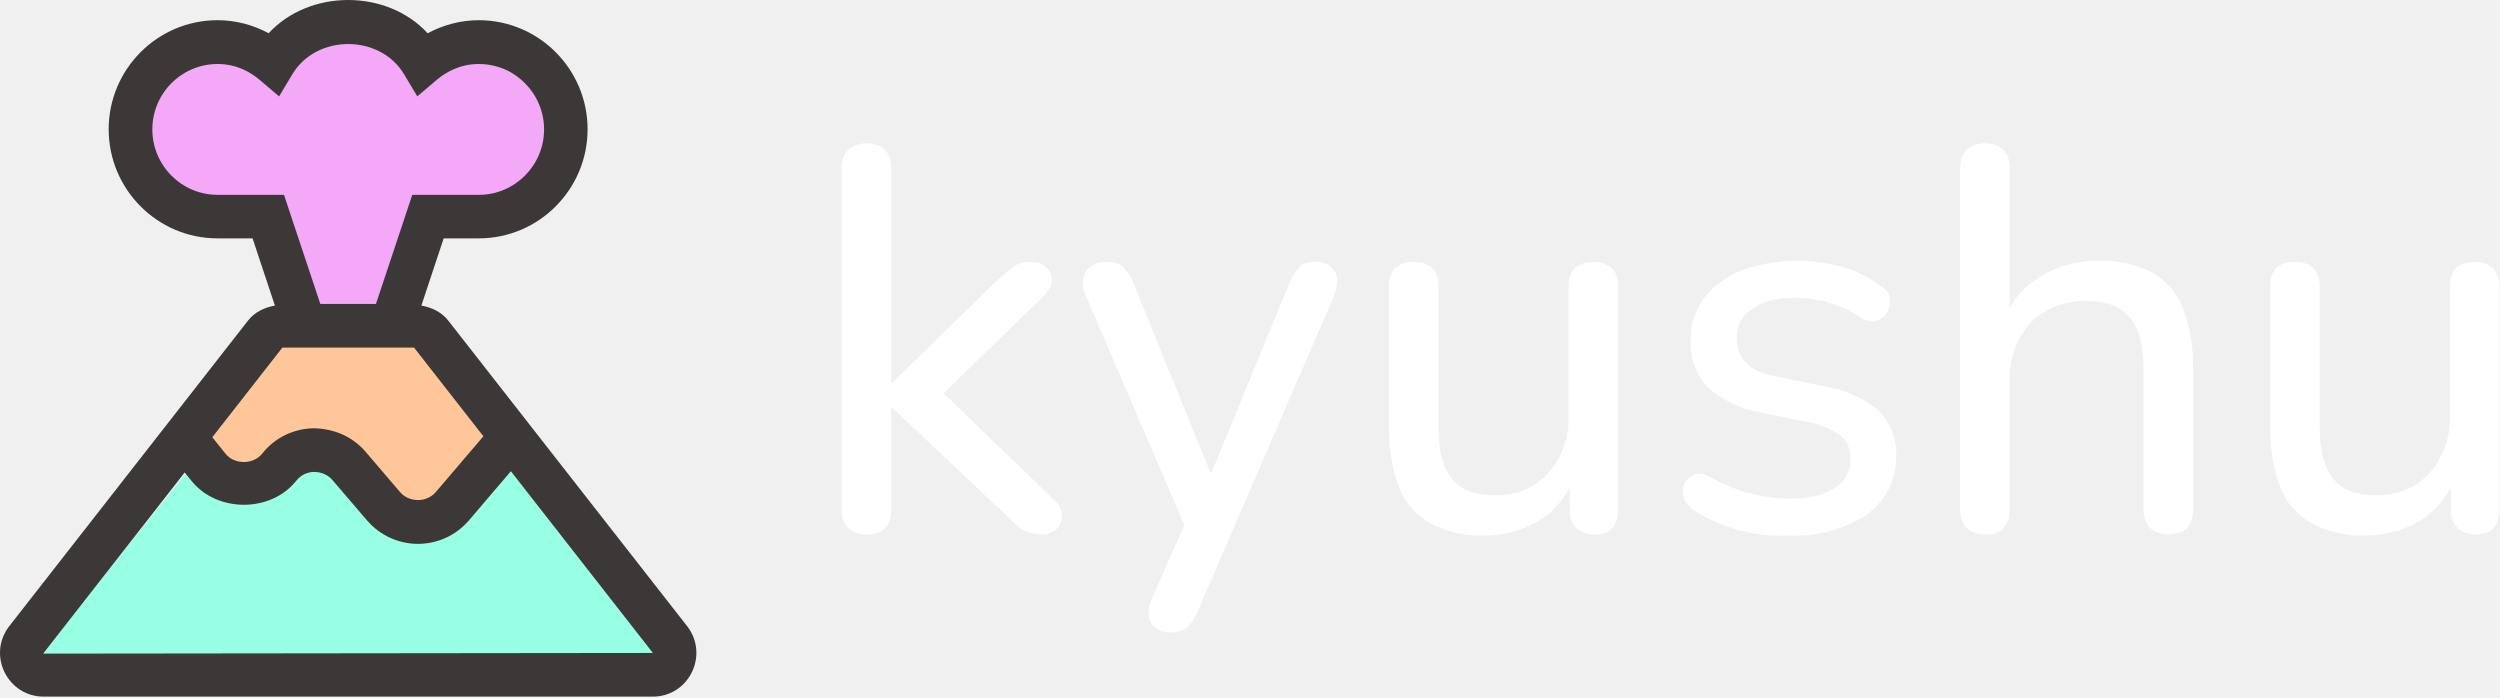
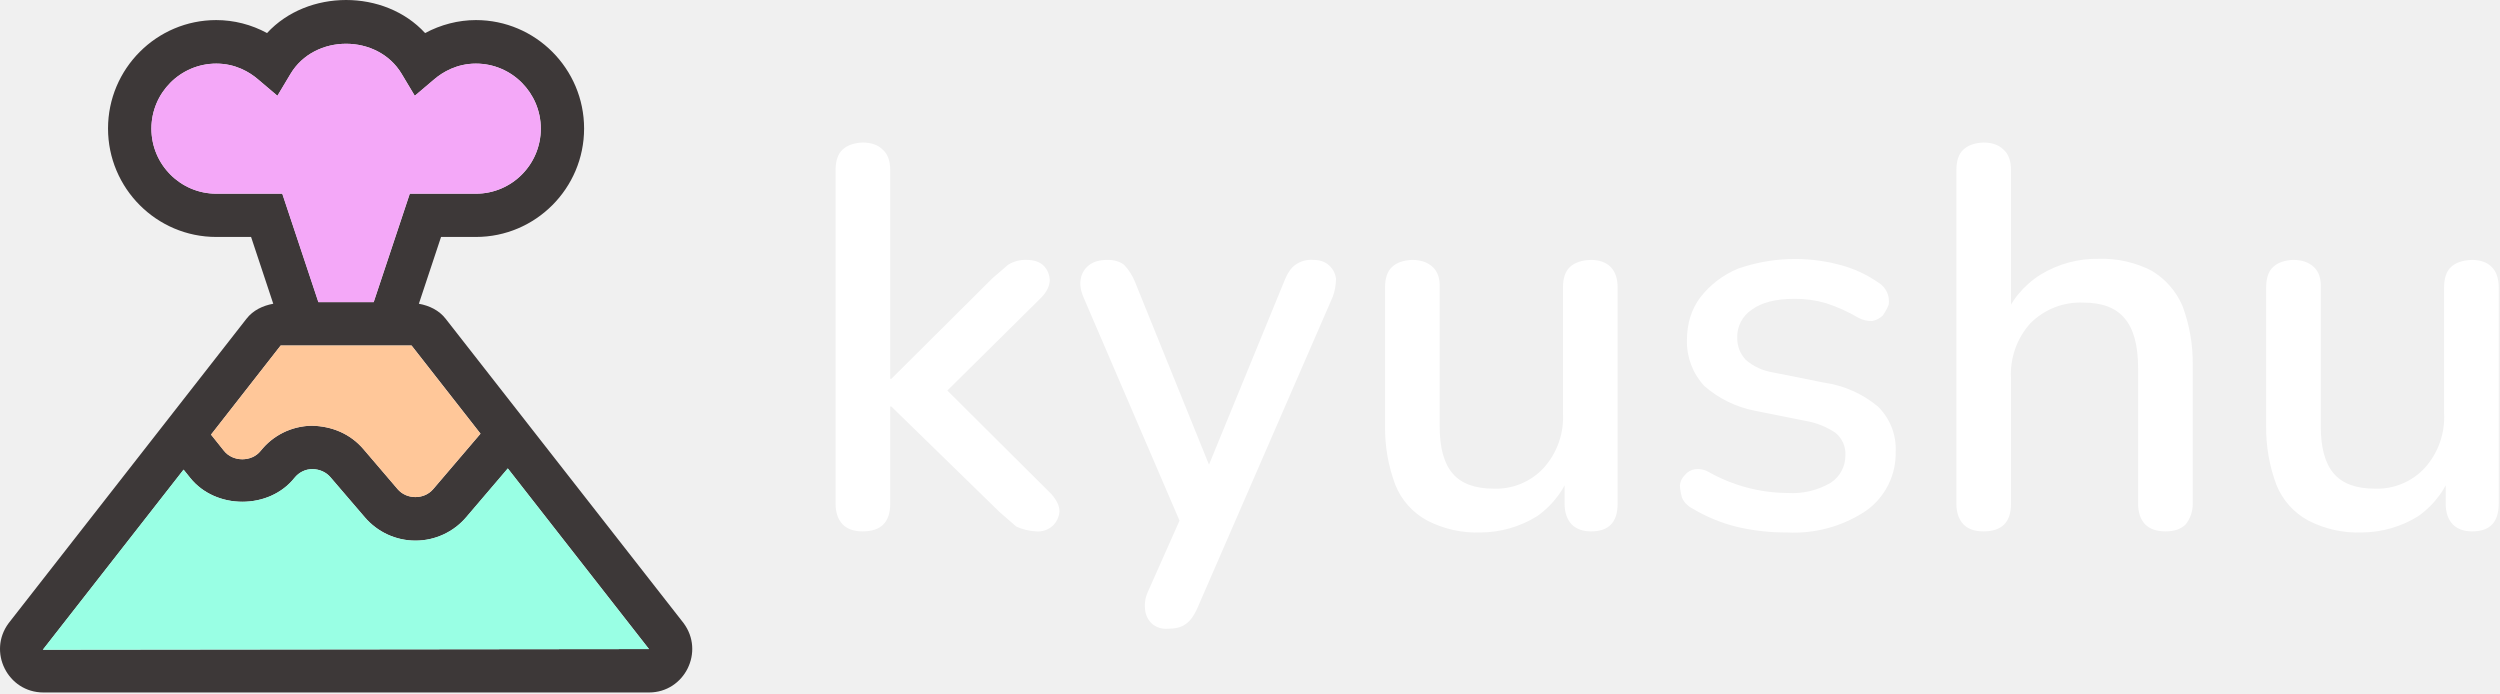
- <svg xmlns="http://www.w3.org/2000/svg" xml:space="preserve" style="fill-rule:evenodd;clip-rule:evenodd;stroke-linejoin:round;stroke-miterlimit:2" viewBox="0 0 1838 513">
-   <ellipse cx="174.879" cy="97.623" rx="63.541" ry="53.656" style="fill:#f4a8f8" transform="matrix(2.51853 0 0 1.24646 -189.353 -26.28)" />
-   <path d="M167.585 231.992H78.482l22.276-79.086h44.551z" style="fill:#f4a8f8" transform="matrix(-1 0 0 -1 379.086 381.162)" />
-   <path d="M465.136 449.964H21.882l110.814-186.04h221.627z" style="fill:#99ffe4" transform="matrix(1.06651 0 0 .79452 -1.646 134.074)" />
-   <path d="M265.874 330.544H74.37l47.876-105.077h95.752z" style="fill:#ffc799" transform="matrix(1.1966 .00077 -.0006 .93128 52.65 36.356)" />
-   <path d="M210.306 408.39c-6.645 4.308-12.039 11.098-12.039 18.463s5.394 14.155 12.039 18.463c-22.148 0-40.129-8.273-40.129-18.463s17.981-18.463 40.129-18.463" style="fill:#ffc799" transform="matrix(0 -1.14756 2.01671 0 -552.094 563.998)" />
-   <path d="m505.5 460.6-175.9-225c-4.9-6.3-12.1-9.7-19.8-11.1l16.4-49.4H352c44.1 0 80-36 80-80.2s-35.9-80.2-80-80.2c-13.1 0-26 3.4-37.6 9.6-29.9-32.6-86.9-32.6-116.9 0-11.6-6.3-24.5-9.6-37.6-9.6-44.1 0-80 36-80 80.2s35.9 80.2 80 80.2h25.8l16.4 49.4c-7.7 1.4-14.9 4.8-19.8 11.1L6.5 460.6C-9.4 481.8 5.7 512 32.1 512H480c26.3 0 41.4-30.2 25.5-51.4M160 143.1c-26.5 0-48-21.6-48-48.1s21.5-48.1 48-48.1c14.2 0 24.6 6.3 30.8 11.6l14.4 12.2 9.7-16.2c17.7-29.7 64.5-29.7 82.2 0l9.7 16.2 14.4-12.2c6.2-5.3 16.7-11.6 30.8-11.6 26.5 0 48 21.6 48 48.1s-21.5 48.1-48 48.1h-48.9l-26.7 80.2h-40.9l-26.7-80.2zm47.6 112.3h96.8l51 65.2-35 41c-6.7 7.9-19.7 7.8-26.3 0L268.8 332c-9.6-11.2-23.1-17-38.3-17.3-14.8.3-28.5 7-37.7 18.6-6.6 8.3-20.5 8.3-27.1 0l-9.6-12zm-175.9 225 104.1-133.2 4.9 6.1c18.8 23.5 58.3 23.6 77.1 0 3.3-4.1 8.1-6.5 13.3-6.5 5.3.1 10.1 2.2 13.4 6.1l25.3 29.5c9.4 11 23.1 17.3 37.5 17.3s28.1-6.3 37.5-17.3l30.8-36.1L480 479.9z" style="fill:#3d3838;fill-rule:nonzero" transform="translate(-.003 .15)" />
-   <path d="M.118.007a.05.05 0 0 1-.033-.012Q.073-.017.073-.04v-.626q0-.023.012-.034a.05.05 0 0 1 .033-.012q.022 0 .034.012.012.011.012.034v.394h.002l.196-.191.027-.023A.06.06 0 0 1 .42-.494q.019 0 .029.01a.03.03 0 0 1 .01.024q0 .013-.014.028L.237-.23v-.045l.227.219q.015.014.014.029t-.011.025a.04.04 0 0 1-.028.009.1.1 0 0 1-.032-.008Q.394-.009.378-.026l-.212-.2H.164v.186q0 .048-.046.047" style="fill:#fff;fill-rule:nonzero" transform="matrix(400 0 0 400 589.582 390.14)" />
-   <path d="M.185.187A.04.04 0 0 1 .158.178.03.03 0 0 1 .147.155Q.145.14.152.125L.22-.029v.038l-.189-.44Q.023-.448.026-.462a.03.03 0 0 1 .013-.023.05.05 0 0 1 .032-.009q.017 0 .027.008a.1.1 0 0 1 .019.028l.157.387H.247l.159-.387a.1.1 0 0 1 .019-.028q.01-.009.03-.008.017 0 .026.009.01.009.012.023a.1.1 0 0 1-.006.03L.235.151Q.225.172.214.18a.05.05 0 0 1-.029.007" style="fill:#fff;fill-rule:nonzero" transform="matrix(400 0 0 400 786.042 390.14)" />
-   <path d="M.247.009a.2.2 0 0 1-.099-.022.13.13 0 0 1-.058-.065.3.3 0 0 1-.019-.108v-.262a.05.05 0 0 1 .011-.035.05.05 0 0 1 .034-.011q.022 0 .034.011.012.012.012.035v.262q0 .061.025.091.024.03.079.03.06 0 .097-.04a.15.15 0 0 0 .038-.106v-.237q0-.024.012-.035.011-.01.033-.011a.05.05 0 0 1 .034.011q.012.012.012.035v.408q0 .048-.044.047a.05.05 0 0 1-.033-.012Q.403-.017.403-.04v-.088l.013.018a.17.17 0 0 1-.065.089.2.2 0 0 1-.104.03" style="fill:#fff;fill-rule:nonzero" transform="matrix(400 0 0 400 992.832 390.14)" />
-   <path d="M.241.009a.299.299 0 0 1-.176-.047.1.1 0 0 1-.016-.018Q.045-.066.046-.077a.03.03 0 0 1 .009-.018.03.03 0 0 1 .017-.009.03.03 0 0 1 .023.005.3.3 0 0 0 .148.04q.054 0 .083-.02a.06.06 0 0 0 .028-.053.05.05 0 0 0-.019-.043.14.14 0 0 0-.057-.024L.185-.218a.2.2 0 0 1-.094-.046.12.12 0 0 1-.031-.084q0-.045.024-.078a.16.16 0 0 1 .069-.052.3.3 0 0 1 .101-.018.3.3 0 0 1 .083.011.2.2 0 0 1 .072.035q.012.007.016.017a.04.04 0 0 1-.009.039.03.03 0 0 1-.018.009.04.04 0 0 1-.024-.006.2.2 0 0 0-.06-.028.2.2 0 0 0-.06-.009q-.054 0-.081.021a.06.06 0 0 0-.028.055q0 .027.017.043.016.018.052.025l.093.019a.2.2 0 0 1 .098.044.11.11 0 0 1 .033.083.13.13 0 0 1-.053.108.24.24 0 0 1-.144.039" style="fill:#fff;fill-rule:nonzero" transform="matrix(400 0 0 400 1218.862 390.14)" />
-   <path d="M.118.007a.05.05 0 0 1-.033-.012Q.073-.017.073-.04v-.626q0-.023.012-.034a.05.05 0 0 1 .033-.012q.022 0 .034.012.012.011.012.034v.285H.151A.16.16 0 0 1 .22-.467a.2.2 0 0 1 .108-.029.2.2 0 0 1 .097.021.13.13 0 0 1 .057.065.3.3 0 0 1 .019.108v.262a.05.05 0 0 1-.011.035Q.478.007.456.007a.05.05 0 0 1-.034-.012Q.41-.017.41-.04v-.257q0-.065-.025-.095t-.08-.03a.14.14 0 0 0-.103.04.15.15 0 0 0-.038.106v.236q0 .048-.046.047" style="fill:#fff;fill-rule:nonzero" transform="matrix(400 0 0 400 1411.932 390.14)" />
-   <path d="M.247.009a.2.2 0 0 1-.099-.022.13.13 0 0 1-.058-.065.3.3 0 0 1-.019-.108v-.262a.05.05 0 0 1 .011-.035.05.05 0 0 1 .034-.011q.022 0 .034.011.012.012.012.035v.262q0 .061.025.091.024.03.079.03.06 0 .097-.04a.15.15 0 0 0 .038-.106v-.237q0-.024.012-.035.011-.01.033-.011a.05.05 0 0 1 .034.011q.012.012.012.035v.408q0 .048-.044.047a.05.05 0 0 1-.033-.012Q.403-.017.403-.04v-.088l.013.018a.17.17 0 0 1-.065.089.2.2 0 0 1-.104.03" style="fill:#fff;fill-rule:nonzero" transform="matrix(400 0 0 400 1640.692 390.14)" />
+ <svg xmlns="http://www.w3.org/2000/svg" xml:space="preserve" style="fill-rule:evenodd;clip-rule:evenodd;stroke-linejoin:round;stroke-miterlimit:2" viewBox="0 0 1849 513">
+   <path d="m505.5 460.6-175.9-225c-4.9-6.3-12.1-9.7-19.8-11.1l16.4-49.4H352c44.1 0 80-36 80-80.2s-35.9-80.2-80-80.2c-13.1 0-26 3.4-37.6 9.6-29.9-32.6-86.9-32.6-116.9 0-11.6-6.3-24.5-9.6-37.6-9.6-44.1 0-80 36-80 80.2s35.9 80.2 80 80.2h25.8l16.4 49.4c-7.7 1.4-14.9 4.8-19.8 11.1L6.5 460.6C-9.4 481.8 5.7 512 32.1 512H480c26.3 0 41.4-30.2 25.5-51.4M160 143.1c-26.5 0-48-21.6-48-48.1s21.5-48.1 48-48.1c14.2 0 24.6 6.3 30.8 11.6l14.4 12.2 9.7-16.2c17.7-29.7 64.5-29.7 82.2 0l9.7 16.2 14.4-12.2c6.2-5.3 16.7-11.6 30.8-11.6 26.5 0 48 21.6 48 48.1s-21.5 48.1-48 48.1h-48.9l-26.7 80.2h-40.9l-26.7-80.2zm47.6 112.3h96.8l51 65.2-35 41c-6.7 7.9-19.7 7.8-26.3 0L268.8 332c-9.6-11.2-23.1-17-38.3-17.3-14.8.3-28.5 7-37.7 18.6-6.6 8.3-20.5 8.3-27.1 0l-9.6-12zm-175.9 225 104.1-133.2 4.9 6.1c18.8 23.5 58.3 23.6 77.1 0 3.3-4.1 8.1-6.5 13.3-6.5 5.3.1 10.1 2.2 13.4 6.1l25.3 29.5c9.4 11 23.1 17.3 37.5 17.3s28.1-6.3 37.5-17.3l30.8-36.1L480 479.9z" style="fill:#3d3838;fill-rule:nonzero" transform="translate(-.002 .15)" />
+   <path d="M2061.15 460.25c-26.5 0-48-21.6-48-48.1s21.5-48.1 48-48.1c14.2 0 24.6 6.3 30.8 11.6l14.4 12.2 9.7-16.2c17.7-29.7 64.5-29.7 82.2 0l9.7 16.2 14.4-12.2c6.2-5.3 16.7-11.6 30.8-11.6 26.5 0 48 21.6 48 48.1s-21.5 48.1-48 48.1h-48.9l-26.7 80.2h-40.9l-26.7-80.2z" style="fill:#f4a8f8;fill-rule:nonzero" transform="translate(-1901.2 -317)" />
+   <path d="M2108.75 572.55h96.8l51 65.2-35 41c-6.7 7.9-19.7 7.8-26.3 0l-25.3-29.6c-9.6-11.2-23.1-17-38.3-17.3-14.8.3-28.5 7-37.7 18.6-6.6 8.3-20.5 8.3-27.1 0l-9.6-12z" style="fill:#ffc799;fill-rule:nonzero" transform="translate(-1901.2 -317)" />
+   <path d="m1932.85 797.55 104.1-133.2 4.9 6.1c18.8 23.5 58.3 23.6 77.1 0 3.3-4.1 8.1-6.5 13.3-6.5 5.3.1 10.1 2.2 13.4 6.1l25.3 29.5c9.4 11 23.1 17.3 37.5 17.3s28.1-6.3 37.5-17.3l30.8-36.1 104.4 133.6z" style="fill:#99ffe4;fill-rule:nonzero" transform="translate(-1901.2 -317)" />
+   <path d="M.121.007q-.024 0-.037-.013Q.071-.02.071-.044v-.617q0-.026.013-.038t.037-.013q.024 0 .037.013.014.012.014.038v.386h.002l.187-.186.029-.025a.06.06 0 0 1 .034-.009q.021 0 .032.011a.04.04 0 0 1 .011.026q0 .016-.015.032L.254-.23v-.047l.216.215q.015.017.015.032a.04.04 0 0 1-.013.027.04.04 0 0 1-.03.01.1.1 0 0 1-.037-.009L.374-.029l-.2-.195H.172v.18q0 .051-.051.051" style="fill:#fff;fill-rule:nonzero" transform="matrix(400 0 0 400 589.593 390.218)" />
+   <path d="M.186.187A.04.04 0 0 1 .157.178.04.04 0 0 1 .144.152.06.06 0 0 1 .149.119l.068-.153v.043L.03-.426Q.022-.445.025-.46A.04.04 0 0 1 .04-.485q.012-.01.035-.01.018 0 .03.009a.1.1 0 0 1 .02.031l.151.373H.248l.153-.373Q.41-.478.422-.486a.05.05 0 0 1 .033-.009q.018 0 .029.01a.04.04 0 0 1 .013.025.1.1 0 0 1-.006.033l-.25.575Q.231.171.218.179.207.187.186.187" style="fill:#fff;fill-rule:nonzero" transform="matrix(400 0 0 400 789.333 390.218)" />
+   <path d="M.245.009a.2.2 0 0 1-.099-.022.13.13 0 0 1-.059-.066.3.3 0 0 1-.019-.109v-.256q0-.026.013-.038t.037-.013q.024 0 .038.013t.013.038v.257q0 .059.024.087t.076.028A.12.12 0 0 0 .361-.11a.14.14 0 0 0 .036-.102v-.232q0-.026.013-.038t.038-.013q.024 0 .037.013t.013.038v.4q0 .051-.049.051-.023 0-.036-.013Q.4-.02.4-.044v-.085l.013.021a.17.17 0 0 1-.064.087.2.2 0 0 1-.104.03" style="fill:#fff;fill-rule:nonzero" transform="matrix(400 0 0 400 997.183 390.218)" />
+   <path d="M.242.009a.4.4 0 0 1-.091-.01.3.3 0 0 1-.085-.035.04.04 0 0 1-.018-.019.1.1 0 0 1-.004-.023.03.03 0 0 1 .009-.019.03.03 0 0 1 .019-.011.04.04 0 0 1 .025.005.3.3 0 0 0 .146.039.14.14 0 0 0 .08-.019.06.06 0 0 0 .027-.051.05.05 0 0 0-.018-.041.14.14 0 0 0-.054-.022L.183-.216a.2.2 0 0 1-.094-.046.12.12 0 0 1-.032-.084q0-.047.025-.08a.17.17 0 0 1 .07-.053.32.32 0 0 1 .187-.007q.039.01.072.033a.04.04 0 0 1 .019.041.1.1 0 0 1-.011.02.04.04 0 0 1-.019.01.05.05 0 0 1-.026-.006.3.3 0 0 0-.06-.027.2.2 0 0 0-.058-.008q-.052 0-.079.02a.06.06 0 0 0-.027.052q0 .024.016.041a.1.1 0 0 0 .05.023l.095.019a.2.2 0 0 1 .099.044.11.11 0 0 1 .033.084.13.13 0 0 1-.055.109.24.24 0 0 1-.146.04" style="fill:#fff;fill-rule:nonzero" transform="matrix(400 0 0 400 1224.853 390.218)" />
+   <path d="M.121.007q-.024 0-.037-.013Q.071-.02.071-.044v-.617q0-.026.013-.038t.037-.013q.024 0 .037.013.014.012.014.038v.277H.158a.17.17 0 0 1 .069-.084.2.2 0 0 1 .108-.029.2.2 0 0 1 .097.022.14.14 0 0 1 .057.065.3.3 0 0 1 .019.109v.257a.06.06 0 0 1-.013.038Q.482.007.458.007.433.007.42-.006.407-.02.407-.044v-.251q0-.063-.025-.092Q.358-.416.306-.416a.13.13 0 0 0-.098.038.14.14 0 0 0-.036.102v.232q0 .051-.051.051" style="fill:#fff;fill-rule:nonzero" transform="matrix(400 0 0 400 1418.543 390.218)" />
+   <path d="M.245.009a.2.2 0 0 1-.099-.022.13.13 0 0 1-.059-.066.3.3 0 0 1-.019-.109v-.256q0-.026.013-.038t.037-.013q.024 0 .038.013t.013.038v.257q0 .059.024.087t.076.028A.12.12 0 0 0 .361-.11a.14.14 0 0 0 .036-.102v-.232q0-.026.013-.038t.038-.013q.024 0 .037.013t.013.038v.4q0 .051-.049.051-.023 0-.036-.013Q.4-.02.4-.044v-.085l.013.021a.17.17 0 0 1-.064.087.2.2 0 0 1-.104.03" style="fill:#fff;fill-rule:nonzero" transform="matrix(400 0 0 400 1648.843 390.218)" />
</svg>
